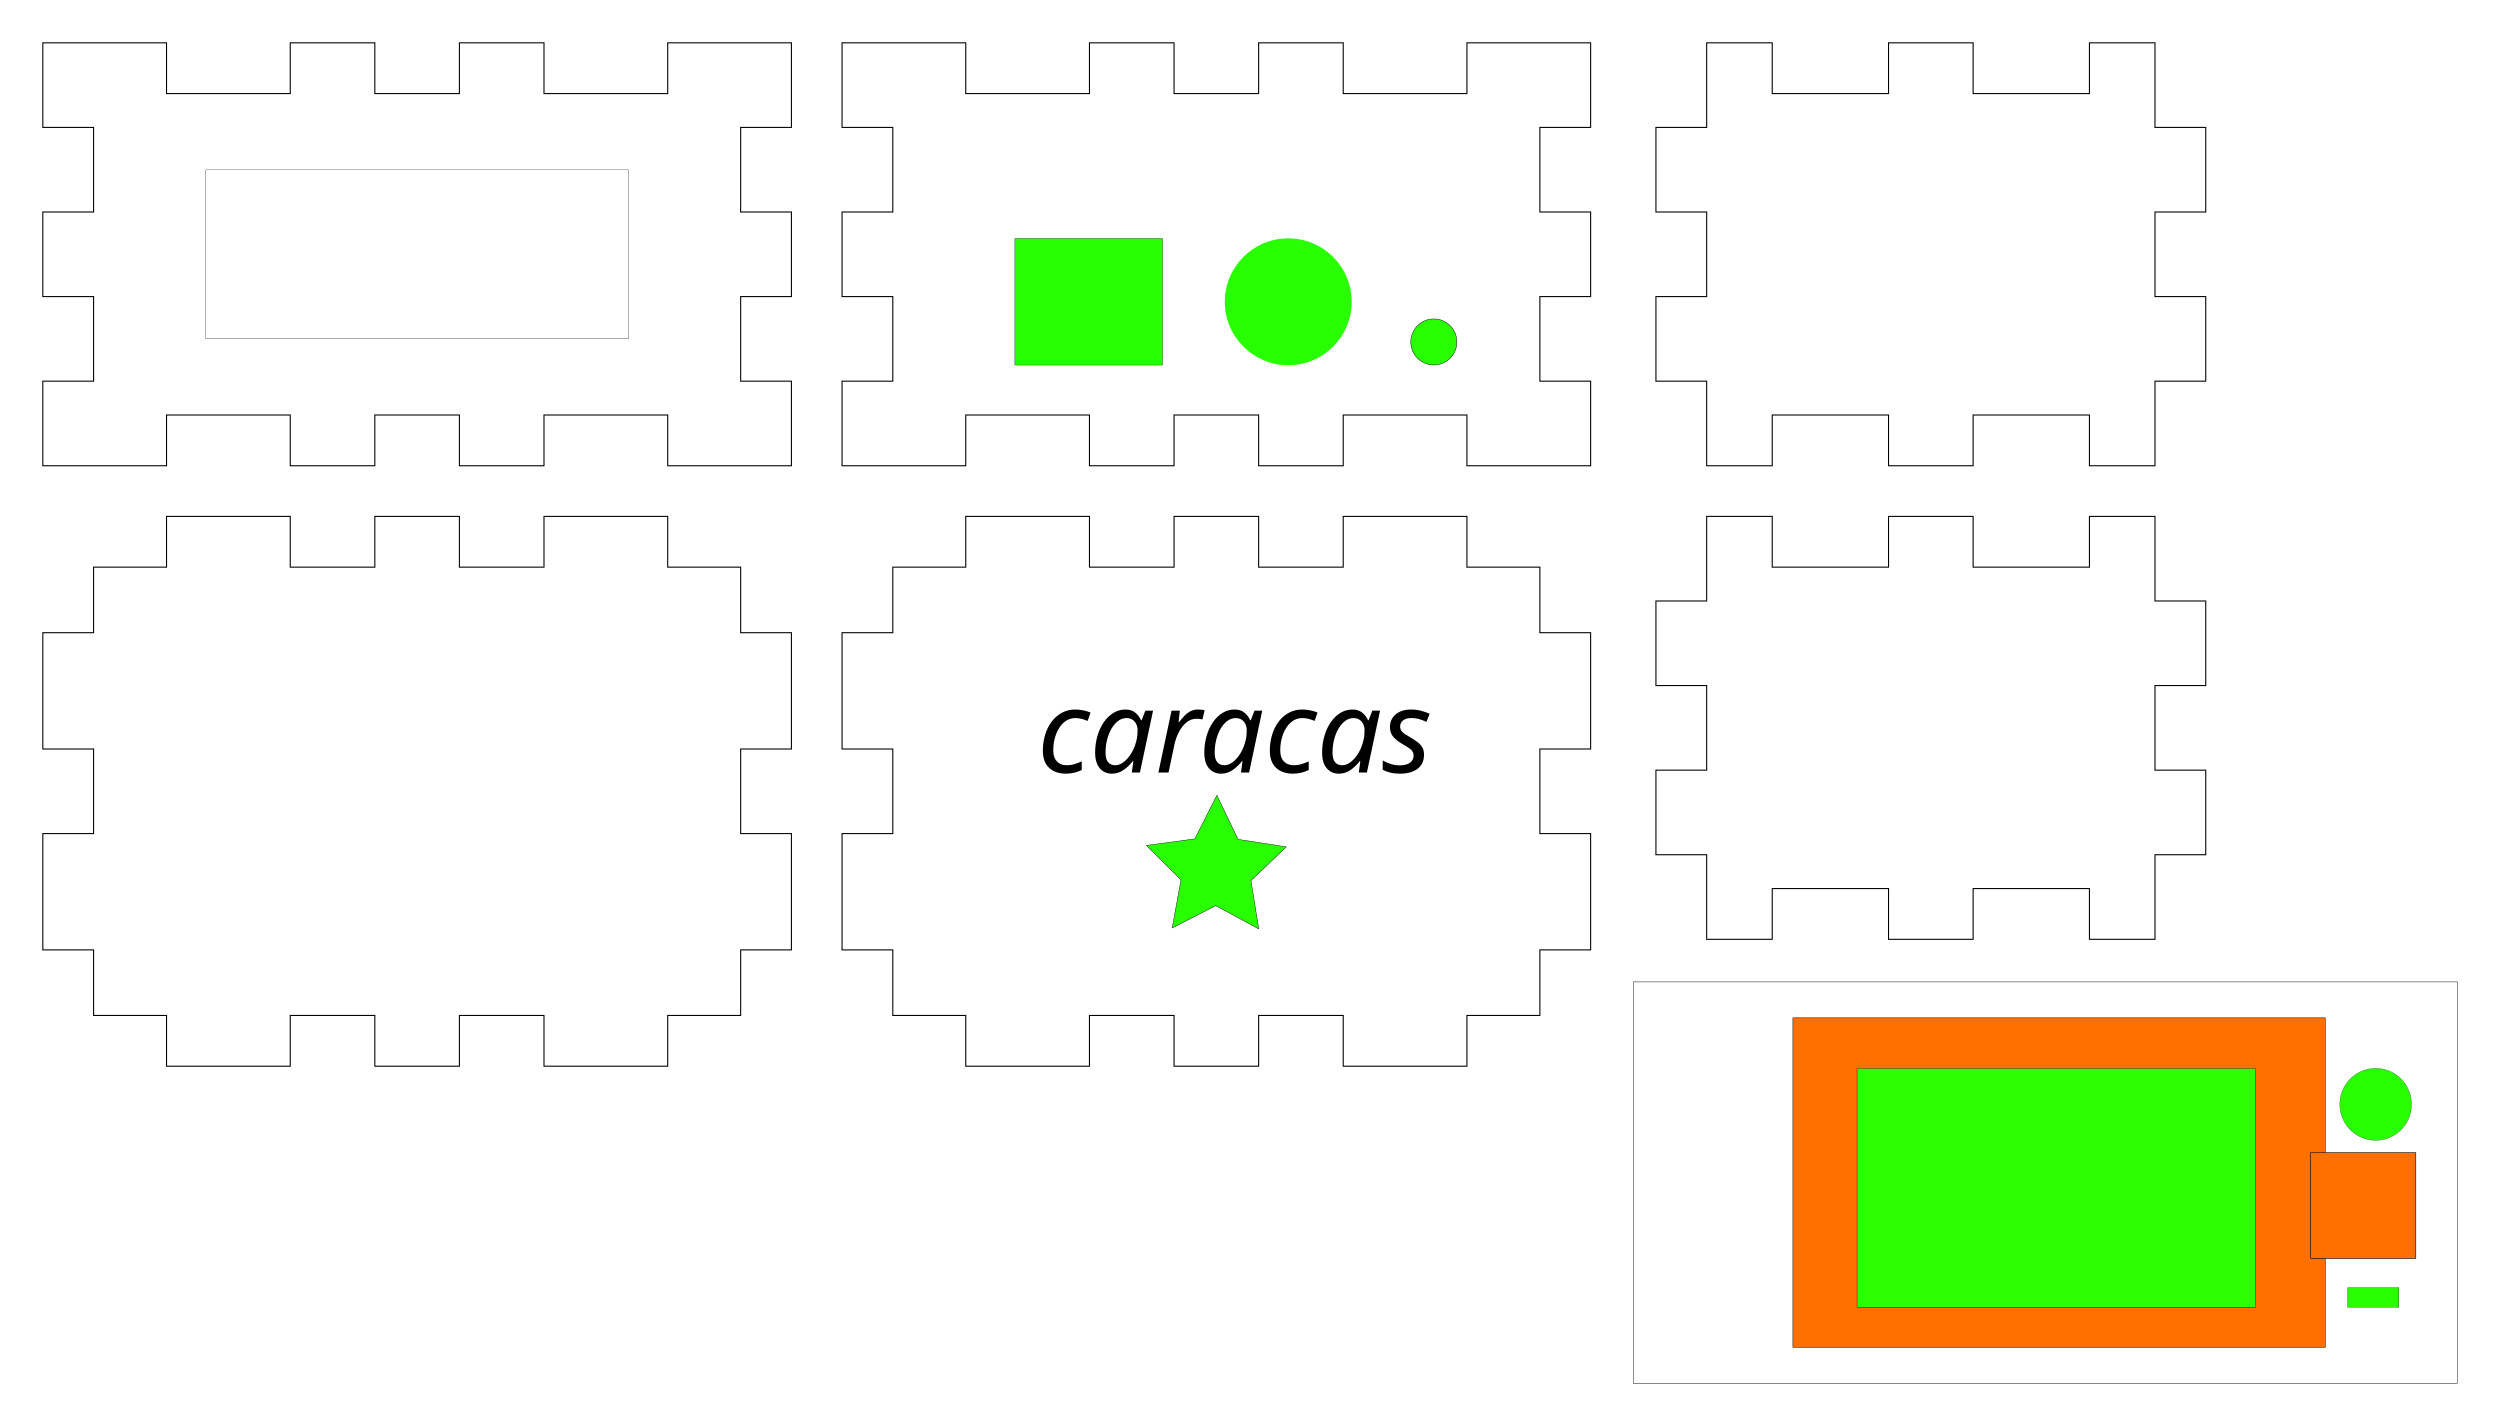
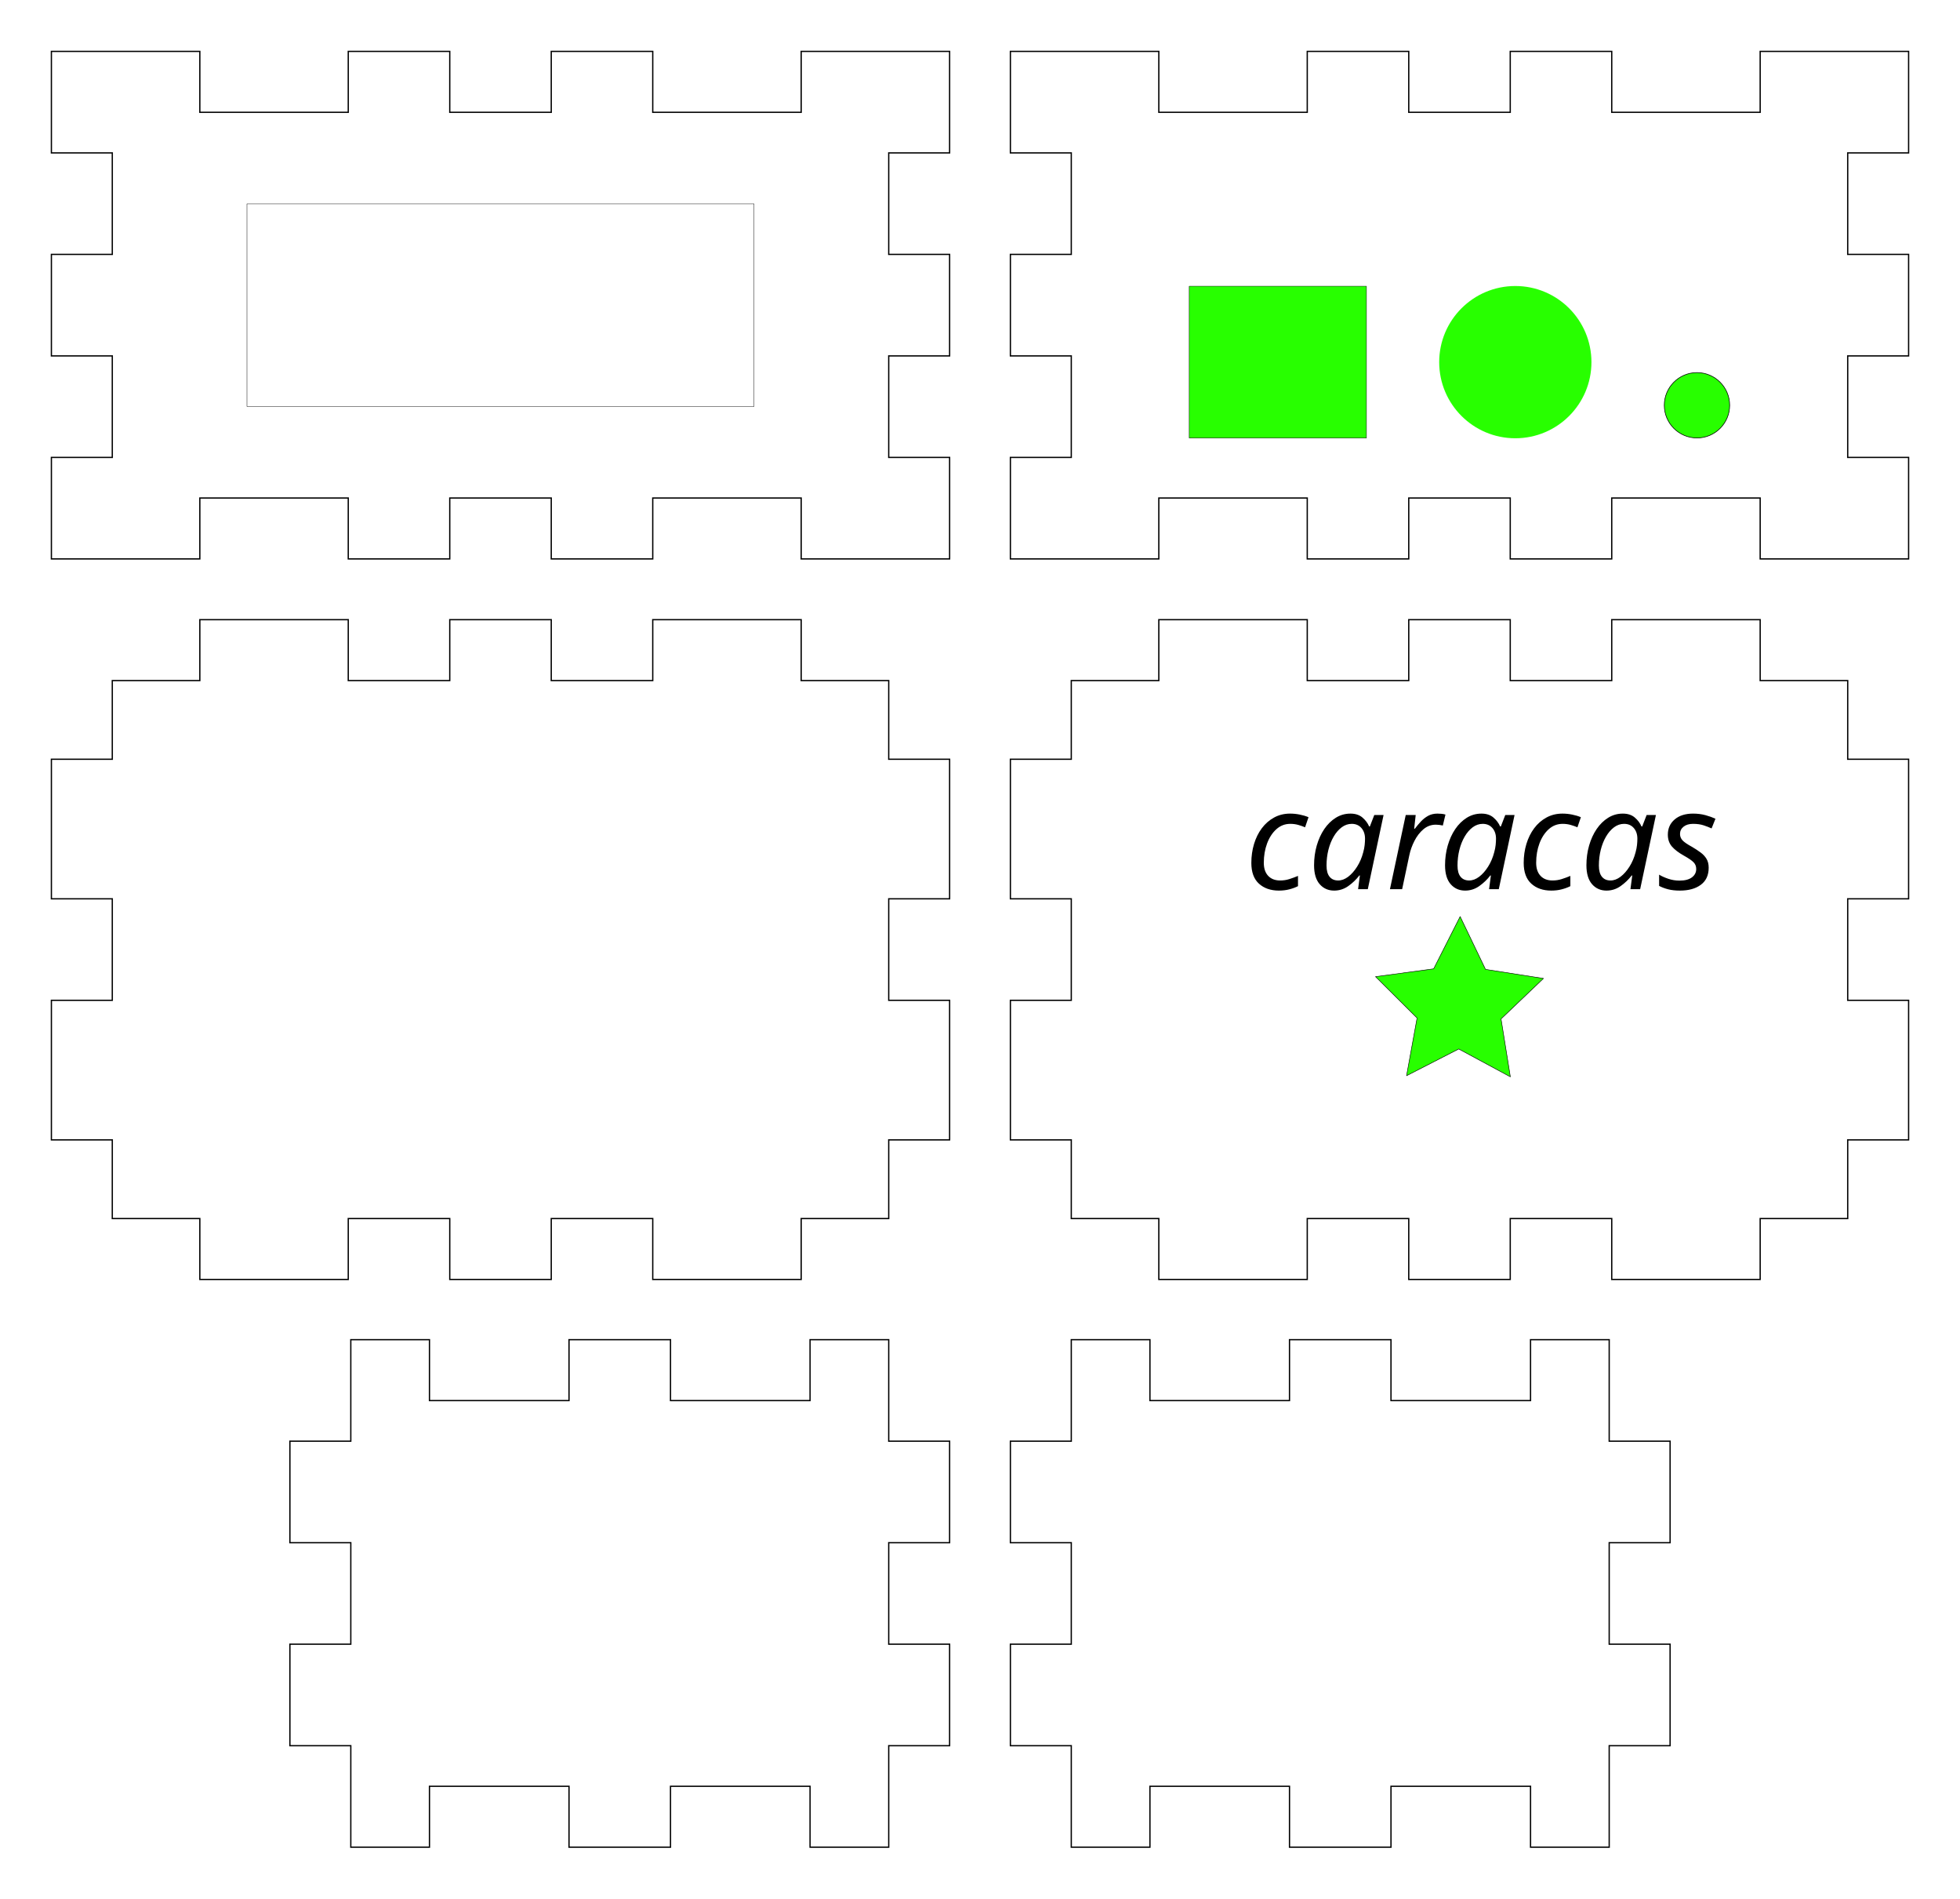
- <svg xmlns="http://www.w3.org/2000/svg" version="1.1" width="2094.518" height="1194.501" viewBox="0 0 2094.52 1194.502" id="svg2">
+ <svg xmlns="http://www.w3.org/2000/svg" version="1.1" width="1368.523" height="1325.537" viewBox="0 0 1368.524 1325.537" id="svg2">
  <defs id="defs30" />
-   <g transform="translate(52.42163,421.7826)" id="g20" style="stroke-width:0.354;stroke-miterlimit:4;stroke-dasharray:none" />
-   <text xml:space="preserve" style="font-size:96.679px;font-style:italic;font-variant:normal;font-weight:normal;font-stretch:normal;text-align:start;line-height:125%;letter-spacing:0px;word-spacing:0px;writing-mode:lr-tb;text-anchor:start;fill:#000000;fill-opacity:1;stroke:none;font-family:Bitstream Charter;-inkscape-font-specification:Bitstream Charter Italic" x="869.077" y="647.23" id="text3009">
-     <tspan id="tspan3013" x="869.077" y="647.23">caracas</tspan>
-   </text>
-   <rect style="fill:none;stroke:#000000;stroke-width:0.366;stroke-linecap:butt;stroke-linejoin:round;stroke-miterlimit:4;stroke-opacity:1;stroke-dasharray:none" id="rect3015" width="690.579" height="336.248" x="-2058.903" y="822.638" transform="scale(-1,1)" />
-   <path style="fill:#28ff00;fill-opacity:1;stroke:#000000;stroke-width:0.354;stroke-linecap:butt;stroke-linejoin:round;stroke-miterlimit:4;stroke-opacity:1;stroke-dasharray:none" id="path3967" d="m 1933.59,930.201 a 58.427,58.427 0 1 1 -116.853,0 58.427,58.427 0 1 1 116.853,0 z" transform="matrix(-0.5139282,0,0,0.5139282,2954.053,447.1618)" />
-   <rect style="fill:#ff7000;fill-opacity:1;stroke:#000000;stroke-width:0.381;stroke-linecap:butt;stroke-linejoin:round;stroke-miterlimit:4;stroke-opacity:1;stroke-dasharray:none" id="rect3983" width="446.076" height="275.997" x="-1948.185" y="852.763" transform="scale(-1,1)">
-     </rect>
-   <rect style="fill:#ff7000;fill-opacity:1;stroke:#000000;stroke-width:0.49;stroke-linecap:butt;stroke-linejoin:round;stroke-miterlimit:4;stroke-opacity:1;stroke-dasharray:none" id="rect3991" width="88.093" height="88.659" x="-2023.972" y="965.663" transform="scale(-1,1)" />
-   <path style="fill:#28ff00;fill-opacity:1;stroke:#000000;stroke-width:0.354;stroke-linecap:butt;stroke-linejoin:round;stroke-miterlimit:4;stroke-opacity:1;stroke-dasharray:none" id="path3993" d="m 963.079,901.699 7.349,-40.282 -29.017,-28.89 40.581,-5.458 18.51,-36.524 17.732,36.908 40.456,6.317 -29.622,28.269 6.494,40.428 -36.039,-19.437 z" transform="translate(19.00746,-124.236)" />
-   <rect style="fill:#28ff00;fill-opacity:1;stroke:#000000;stroke-width:0.283;stroke-linecap:butt;stroke-linejoin:round;stroke-miterlimit:4;stroke-opacity:1;stroke-dasharray:none" id="rect3999" width="123.733" height="106.017" x="850.295" y="199.826" />
-   <path style="fill:#28ff00;fill-opacity:1;stroke:#000000;stroke-width:0.354;stroke-linecap:butt;stroke-linejoin:round;stroke-miterlimit:4;stroke-opacity:1;stroke-dasharray:none" id="path4001" d="m 1165.312,314.8 a 18.385,18.385 0 1 1 -36.77,0 18.385,18.385 0 1 1 36.77,0 z" transform="matrix(1.049901,0,0,1.049901,-2.885653,-44.01336)" />
+   <g transform="translate(52.42163,421.7827)" id="g20" style="stroke-width:0.354;stroke-miterlimit:4;stroke-dasharray:none" />
+   <g id="g3957" transform="translate(-4.8501029e-6,-26.41887)">
+     <text id="text3009" y="647.231" x="869.077" style="font-size:96.679px;font-style:italic;font-variant:normal;font-weight:normal;font-stretch:normal;text-align:start;line-height:125%;letter-spacing:0px;word-spacing:0px;writing-mode:lr-tb;text-anchor:start;fill:#000000;fill-opacity:1;stroke:none;font-family:Bitstream Charter;-inkscape-font-specification:Bitstream Charter Italic" xml:space="preserve">
+       <tspan y="647.231" x="869.077" id="tspan3013">caracas</tspan>
+     </text>
+     <path transform="translate(19.00745,-124.2359)" d="m 963.079,901.699 7.349,-40.282 -29.017,-28.89 40.581,-5.458 18.51,-36.524 17.732,36.908 40.456,6.317 -29.622,28.269 6.494,40.428 -36.039,-19.437 z" id="path3993" style="fill:#28ff00;fill-opacity:1;stroke:#000000;stroke-width:0.354;stroke-linecap:butt;stroke-linejoin:round;stroke-miterlimit:4;stroke-opacity:1;stroke-dasharray:none" />
+   </g>
  <rect style="fill:none;stroke:#000000;stroke-width:0.265;stroke-linecap:butt;stroke-linejoin:round;stroke-miterlimit:4;stroke-opacity:1;stroke-dasharray:none" id="rect4026" width="354.066" height="141.468" x="172.433" y="142.315" />
-   <rect style="fill:#2bff01;fill-opacity:1;stroke:#000000;stroke-width:0.306;stroke-linecap:butt;stroke-linejoin:round;stroke-miterlimit:4;stroke-opacity:1;stroke-dasharray:none" id="rect3989" width="333.899" height="199.941" x="-1889.758" y="895.253" transform="scale(-1,1)" />
-   <rect style="fill:#28ff00;fill-opacity:1;stroke:#000000;stroke-width:0.228;stroke-linecap:butt;stroke-linejoin:round;stroke-miterlimit:4;stroke-opacity:1;stroke-dasharray:none" id="rect3979" width="43" height="16.426" x="-2009.794" y="1078.808" transform="scale(-1,1)" />
-   <g transform="translate(35.8831,35.88298)" id="g3961">
-     <polygon style="fill:none;stroke:#000000;stroke-width:0.9" points="419.882,42.52 523.524,42.52 523.524,0 627.166,0 627.166,70.866 584.646,70.866 584.646,141.732 627.166,141.732 627.166,212.599 584.646,212.599 584.646,283.465 627.166,283.465 627.166,354.331 523.524,354.331 523.524,311.811 419.882,311.811 419.882,354.331 349.016,354.331 349.016,311.811 278.15,311.811 278.15,354.331 207.284,354.331 207.284,311.811 103.642,311.811 103.642,354.331 0,354.331 0,283.465 42.52,283.465 42.52,212.599 0,212.599 0,141.732 42.52,141.732 42.52,70.866 0,70.866 0,0 103.642,0 103.642,42.52 207.284,42.52 207.284,0 278.15,0 278.15,42.52 349.016,42.52 349.016,0 419.882,0 " id="polygon3963" />
+   <g transform="translate(35.8831,35.88303)" id="g3961">
+     <polygon style="fill:none;stroke:#000000;stroke-width:0.9" points="42.52,283.465 42.52,212.599 0,212.599 0,141.732 42.52,141.732 42.52,70.866 0,70.866 0,0 103.642,0 103.642,42.52 207.284,42.52 207.284,0 278.15,0 278.15,42.52 349.016,42.52 349.016,0 419.882,0 419.882,42.52 523.524,42.52 523.524,0 627.166,0 627.166,70.866 584.646,70.866 584.646,141.732 627.166,141.732 627.166,212.599 584.646,212.599 584.646,283.465 627.166,283.465 627.166,354.331 523.524,354.331 523.524,311.811 419.882,311.811 419.882,354.331 349.016,354.331 349.016,311.811 278.15,311.811 278.15,354.331 207.284,354.331 207.284,311.811 103.642,311.811 103.642,354.331 0,354.331 0,283.465 " id="polygon3963" />
  </g>
-   <g transform="translate(705.4754,35.88298)" id="g3965">
-     <polygon style="fill:none;stroke:#000000;stroke-width:0.9" points="627.166,283.465 627.166,354.331 523.524,354.331 523.524,311.811 419.882,311.811 419.882,354.331 349.016,354.331 349.016,311.811 278.15,311.811 278.15,354.331 207.284,354.331 207.284,311.811 103.642,311.811 103.642,354.331 0,354.331 0,283.465 42.52,283.465 42.52,212.599 0,212.599 0,141.732 42.52,141.732 42.52,70.866 0,70.866 0,0 103.642,0 103.642,42.52 207.284,42.52 207.284,0 278.15,0 278.15,42.52 349.016,42.52 349.016,0 419.882,0 419.882,42.52 523.524,42.52 523.524,0 627.166,0 627.166,70.866 584.646,70.866 584.646,141.732 627.166,141.732 627.166,212.599 584.646,212.599 584.646,283.465 " id="polygon3967" />
+   <g transform="translate(705.4754,35.88303)" id="g3965">
+     <polygon style="fill:none;stroke:#000000;stroke-width:0.9" points="207.284,0 278.15,0 278.15,42.52 349.016,42.52 349.016,0 419.882,0 419.882,42.52 523.524,42.52 523.524,0 627.166,0 627.166,70.866 584.646,70.866 584.646,141.732 627.166,141.732 627.166,212.599 584.646,212.599 584.646,283.465 627.166,283.465 627.166,354.331 523.524,354.331 523.524,311.811 419.882,311.811 419.882,354.331 349.016,354.331 349.016,311.811 278.15,311.811 278.15,354.331 207.284,354.331 207.284,311.811 103.642,311.811 103.642,354.331 0,354.331 0,283.465 42.52,283.465 42.52,212.599 0,212.599 0,141.732 42.52,141.732 42.52,70.866 0,70.866 0,0 103.642,0 103.642,42.52 207.284,42.52 " id="polygon3967" />
  </g>
-   <g transform="translate(1387.352,35.88298)" id="g3969">
-     <polygon style="fill:none;stroke:#000000;stroke-width:0.9" points="418.111,354.331 363.189,354.331 363.189,311.811 265.748,311.811 265.748,354.331 194.882,354.331 194.882,311.811 97.441,311.811 97.441,354.331 42.52,354.331 42.52,283.465 0,283.465 0,212.599 42.52,212.599 42.52,141.732 0,141.732 0,70.866 42.52,70.866 42.52,0 97.441,0 97.441,42.52 194.882,42.52 194.882,0 265.748,0 265.748,42.52 363.189,42.52 363.189,0 418.111,0 418.111,70.866 460.63,70.866 460.63,141.732 418.111,141.732 418.111,212.599 460.63,212.599 460.63,283.465 418.111,283.465 " id="polygon3971" />
+   <g transform="translate(202.4187,935.3236)" id="g3969">
+     <polygon style="fill:none;stroke:#000000;stroke-width:0.9" points="460.63,70.866 460.63,141.732 418.111,141.732 418.111,212.599 460.63,212.599 460.63,283.465 418.111,283.465 418.111,354.331 363.189,354.331 363.189,311.811 265.748,311.811 265.748,354.331 194.882,354.331 194.882,311.811 97.441,311.811 97.441,354.331 42.52,354.331 42.52,283.465 0,283.465 0,212.599 42.52,212.599 42.52,141.732 0,141.732 0,70.866 42.52,70.866 42.52,0 97.441,0 97.441,42.52 194.882,42.52 194.882,0 265.748,0 265.748,42.52 363.189,42.52 363.189,0 418.111,0 418.111,70.866 " id="polygon3971" />
  </g>
-   <g transform="translate(1387.352,432.6404)" id="g3973">
-     <polygon style="fill:none;stroke:#000000;stroke-width:0.9" points="363.189,354.331 363.189,311.811 265.748,311.811 265.748,354.331 194.882,354.331 194.882,311.811 97.441,311.811 97.441,354.331 42.52,354.331 42.52,283.465 0,283.465 0,212.599 42.52,212.599 42.52,141.732 0,141.732 0,70.866 42.52,70.866 42.52,0 97.441,0 97.441,42.52 194.882,42.52 194.882,0 265.748,0 265.748,42.52 363.189,42.52 363.189,0 418.111,0 418.111,70.866 460.63,70.866 460.63,141.732 418.111,141.732 418.111,212.599 460.63,212.599 460.63,283.465 418.111,283.465 418.111,354.331 " id="polygon3975" />
+   <g transform="translate(705.4754,935.3236)" id="g3973">
+     <polygon style="fill:none;stroke:#000000;stroke-width:0.9" points="418.111,141.732 418.111,212.599 460.63,212.599 460.63,283.465 418.111,283.465 418.111,354.331 363.189,354.331 363.189,311.811 265.748,311.811 265.748,354.331 194.882,354.331 194.882,311.811 97.441,311.811 97.441,354.331 42.52,354.331 42.52,283.465 0,283.465 0,212.599 42.52,212.599 42.52,141.732 0,141.732 0,70.866 42.52,70.866 42.52,0 97.441,0 97.441,42.52 194.882,42.52 194.882,0 265.748,0 265.748,42.52 363.189,42.52 363.189,0 418.111,0 418.111,70.866 460.63,70.866 460.63,141.732 " id="polygon3975" />
  </g>
-   <g transform="translate(35.8831,432.6404)" id="g3977">
-     <polygon style="fill:none;stroke:#000000;stroke-width:0.9" points="523.524,0 523.524,42.52 584.646,42.52 584.646,97.441 627.166,97.441 627.166,194.882 584.646,194.882 584.646,265.748 627.166,265.748 627.166,363.189 584.646,363.189 584.646,418.111 523.524,418.111 523.524,460.63 419.882,460.63 419.882,418.111 349.016,418.111 349.016,460.63 278.15,460.63 278.15,418.111 207.284,418.111 207.284,460.63 103.642,460.63 103.642,418.111 42.52,418.111 42.52,363.189 0,363.189 0,265.748 42.52,265.748 42.52,194.882 0,194.882 0,97.441 42.52,97.441 42.52,42.52 103.642,42.52 103.642,0 207.284,0 207.284,42.52 278.15,42.52 278.15,0 349.016,0 349.016,42.52 419.882,42.52 419.882,0 " id="polygon3979" />
+   <g transform="translate(35.8831,432.6405)" id="g3977">
+     <polygon style="fill:none;stroke:#000000;stroke-width:0.9" points="0,265.748 42.52,265.748 42.52,194.882 0,194.882 0,97.441 42.52,97.441 42.52,42.52 103.642,42.52 103.642,0 207.284,0 207.284,42.52 278.15,42.52 278.15,0 349.016,0 349.016,42.52 419.882,42.52 419.882,0 523.524,0 523.524,42.52 584.646,42.52 584.646,97.441 627.166,97.441 627.166,194.882 584.646,194.882 584.646,265.748 627.166,265.748 627.166,363.189 584.646,363.189 584.646,418.111 523.524,418.111 523.524,460.63 419.882,460.63 419.882,418.111 349.016,418.111 349.016,460.63 278.15,460.63 278.15,418.111 207.284,418.111 207.284,460.63 103.642,460.63 103.642,418.111 42.52,418.111 42.52,363.189 0,363.189 " id="polygon3979" />
  </g>
-   <g transform="translate(705.4754,432.6404)" id="g3981">
-     <polygon style="fill:none;stroke:#000000;stroke-width:0.9" points="523.524,0 523.524,42.52 584.646,42.52 584.646,97.441 627.166,97.441 627.166,194.882 584.646,194.882 584.646,265.748 627.166,265.748 627.166,363.189 584.646,363.189 584.646,418.111 523.524,418.111 523.524,460.63 419.882,460.63 419.882,418.111 349.016,418.111 349.016,460.63 278.15,460.63 278.15,418.111 207.284,418.111 207.284,460.63 103.642,460.63 103.642,418.111 42.52,418.111 42.52,363.189 0,363.189 0,265.748 42.52,265.748 42.52,194.882 0,194.882 0,97.441 42.52,97.441 42.52,42.52 103.642,42.52 103.642,0 207.284,0 207.284,42.52 278.15,42.52 278.15,0 349.016,0 349.016,42.52 419.882,42.52 419.882,0 " id="polygon3983" />
+   <g transform="translate(705.4754,432.6405)" id="g3981">
+     <polygon style="fill:none;stroke:#000000;stroke-width:0.9" points="0,265.748 42.52,265.748 42.52,194.882 0,194.882 0,97.441 42.52,97.441 42.52,42.52 103.642,42.52 103.642,0 207.284,0 207.284,42.52 278.15,42.52 278.15,0 349.016,0 349.016,42.52 419.882,42.52 419.882,0 523.524,0 523.524,42.52 584.646,42.52 584.646,97.441 627.166,97.441 627.166,194.882 584.646,194.882 584.646,265.748 627.166,265.748 627.166,363.189 584.646,363.189 584.646,418.111 523.524,418.111 523.524,460.63 419.882,460.63 419.882,418.111 349.016,418.111 349.016,460.63 278.15,460.63 278.15,418.111 207.284,418.111 207.284,460.63 103.642,460.63 103.642,418.111 42.52,418.111 42.52,363.189 0,363.189 " id="polygon3983" />
  </g>
-   <path style="fill:#28ff00;fill-opacity:1" id="path4042" d="m 1122.886,184.692 a 48.083,48.083 0 1 1 -96.166,0 48.083,48.083 0 1 1 96.166,0 z" transform="matrix(1.105367,0,0,1.105367,-108.744,48.68121)" />
+   <rect style="fill:#28ff00;fill-opacity:1;stroke:#000000;stroke-width:0.283;stroke-linecap:butt;stroke-linejoin:round;stroke-miterlimit:4;stroke-opacity:1;stroke-dasharray:none" id="rect3999" width="123.733" height="106.017" x="830.352" y="199.826" />
+   <path style="fill:#28ff00;fill-opacity:1;stroke:#000000;stroke-width:0.354;stroke-linecap:butt;stroke-linejoin:round;stroke-miterlimit:4;stroke-opacity:1;stroke-dasharray:none" id="path4001" d="m 1165.312,314.8 a 18.385,18.385 0 1 1 -36.77,0 18.385,18.385 0 1 1 36.77,0 z" transform="matrix(1.240792,0,0,1.240792,-238.2237,-107.6491)" />
+   <path style="fill:#28ff00;fill-opacity:1" id="path4042" d="m 1122.886,184.692 a 48.083,48.083 0 1 1 -96.166,0 48.083,48.083 0 1 1 96.166,0 z" transform="matrix(1.105367,0,0,1.105367,-130.0163,48.68133)" />
</svg>
